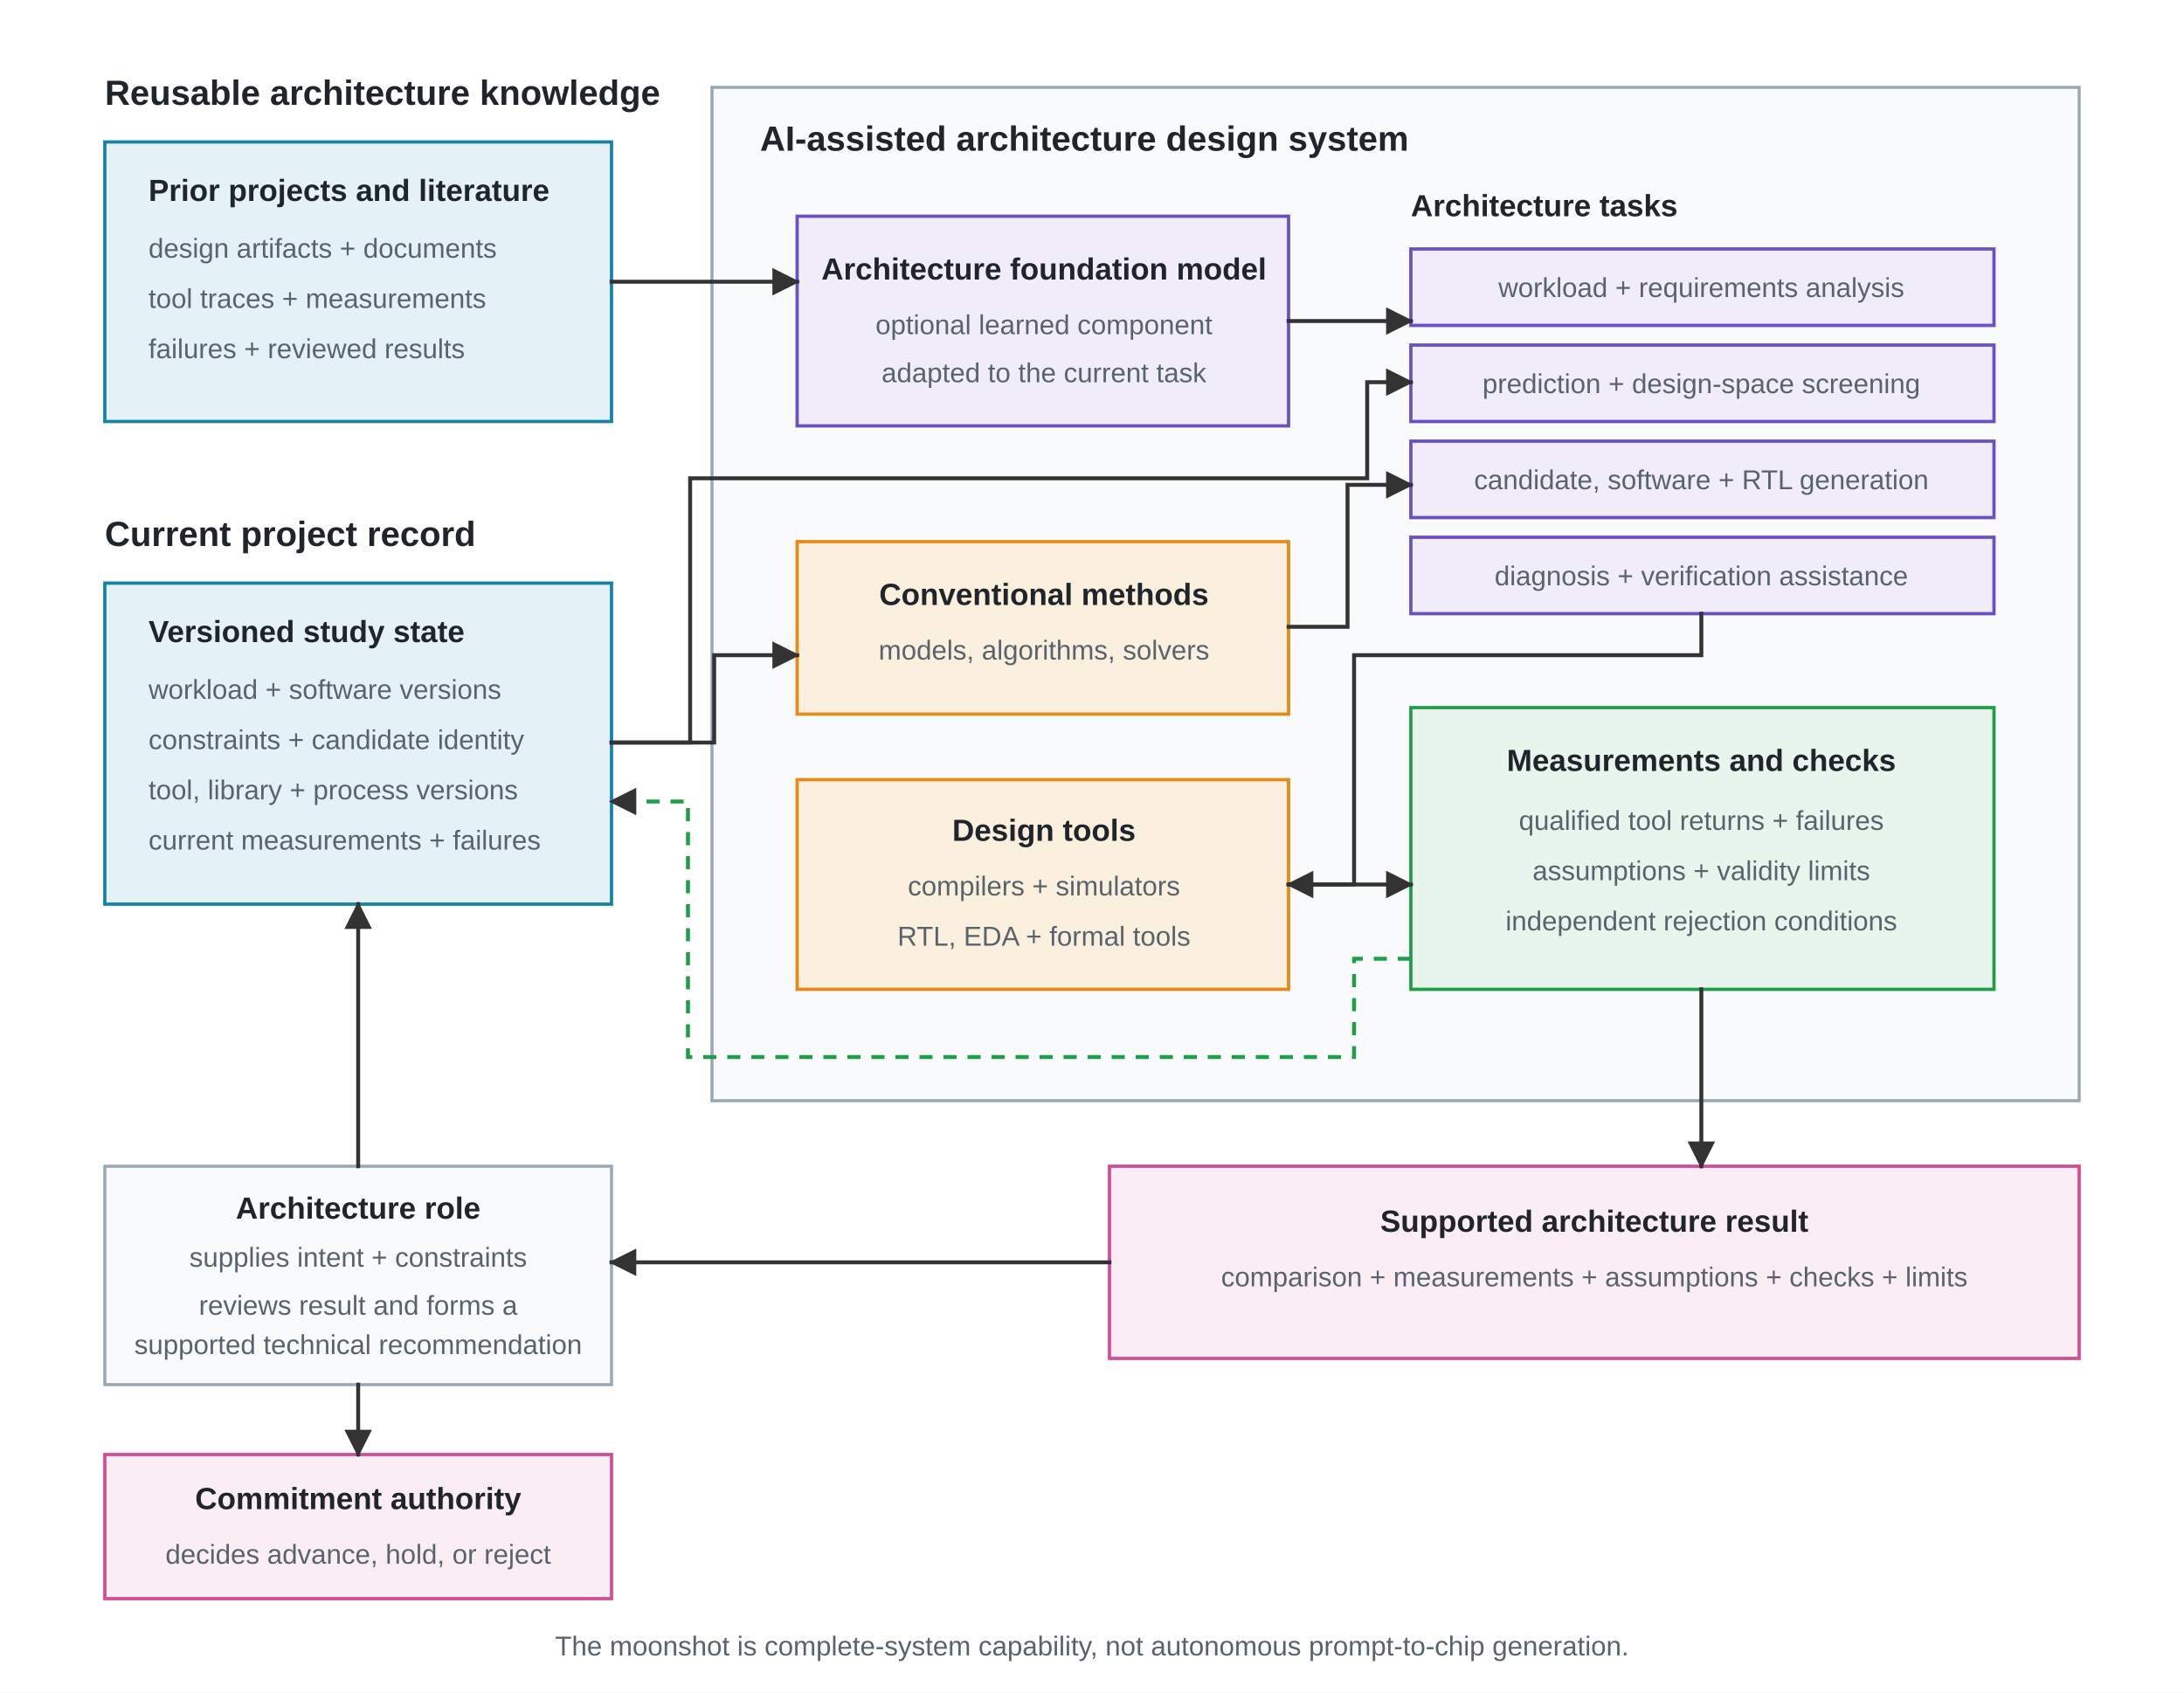
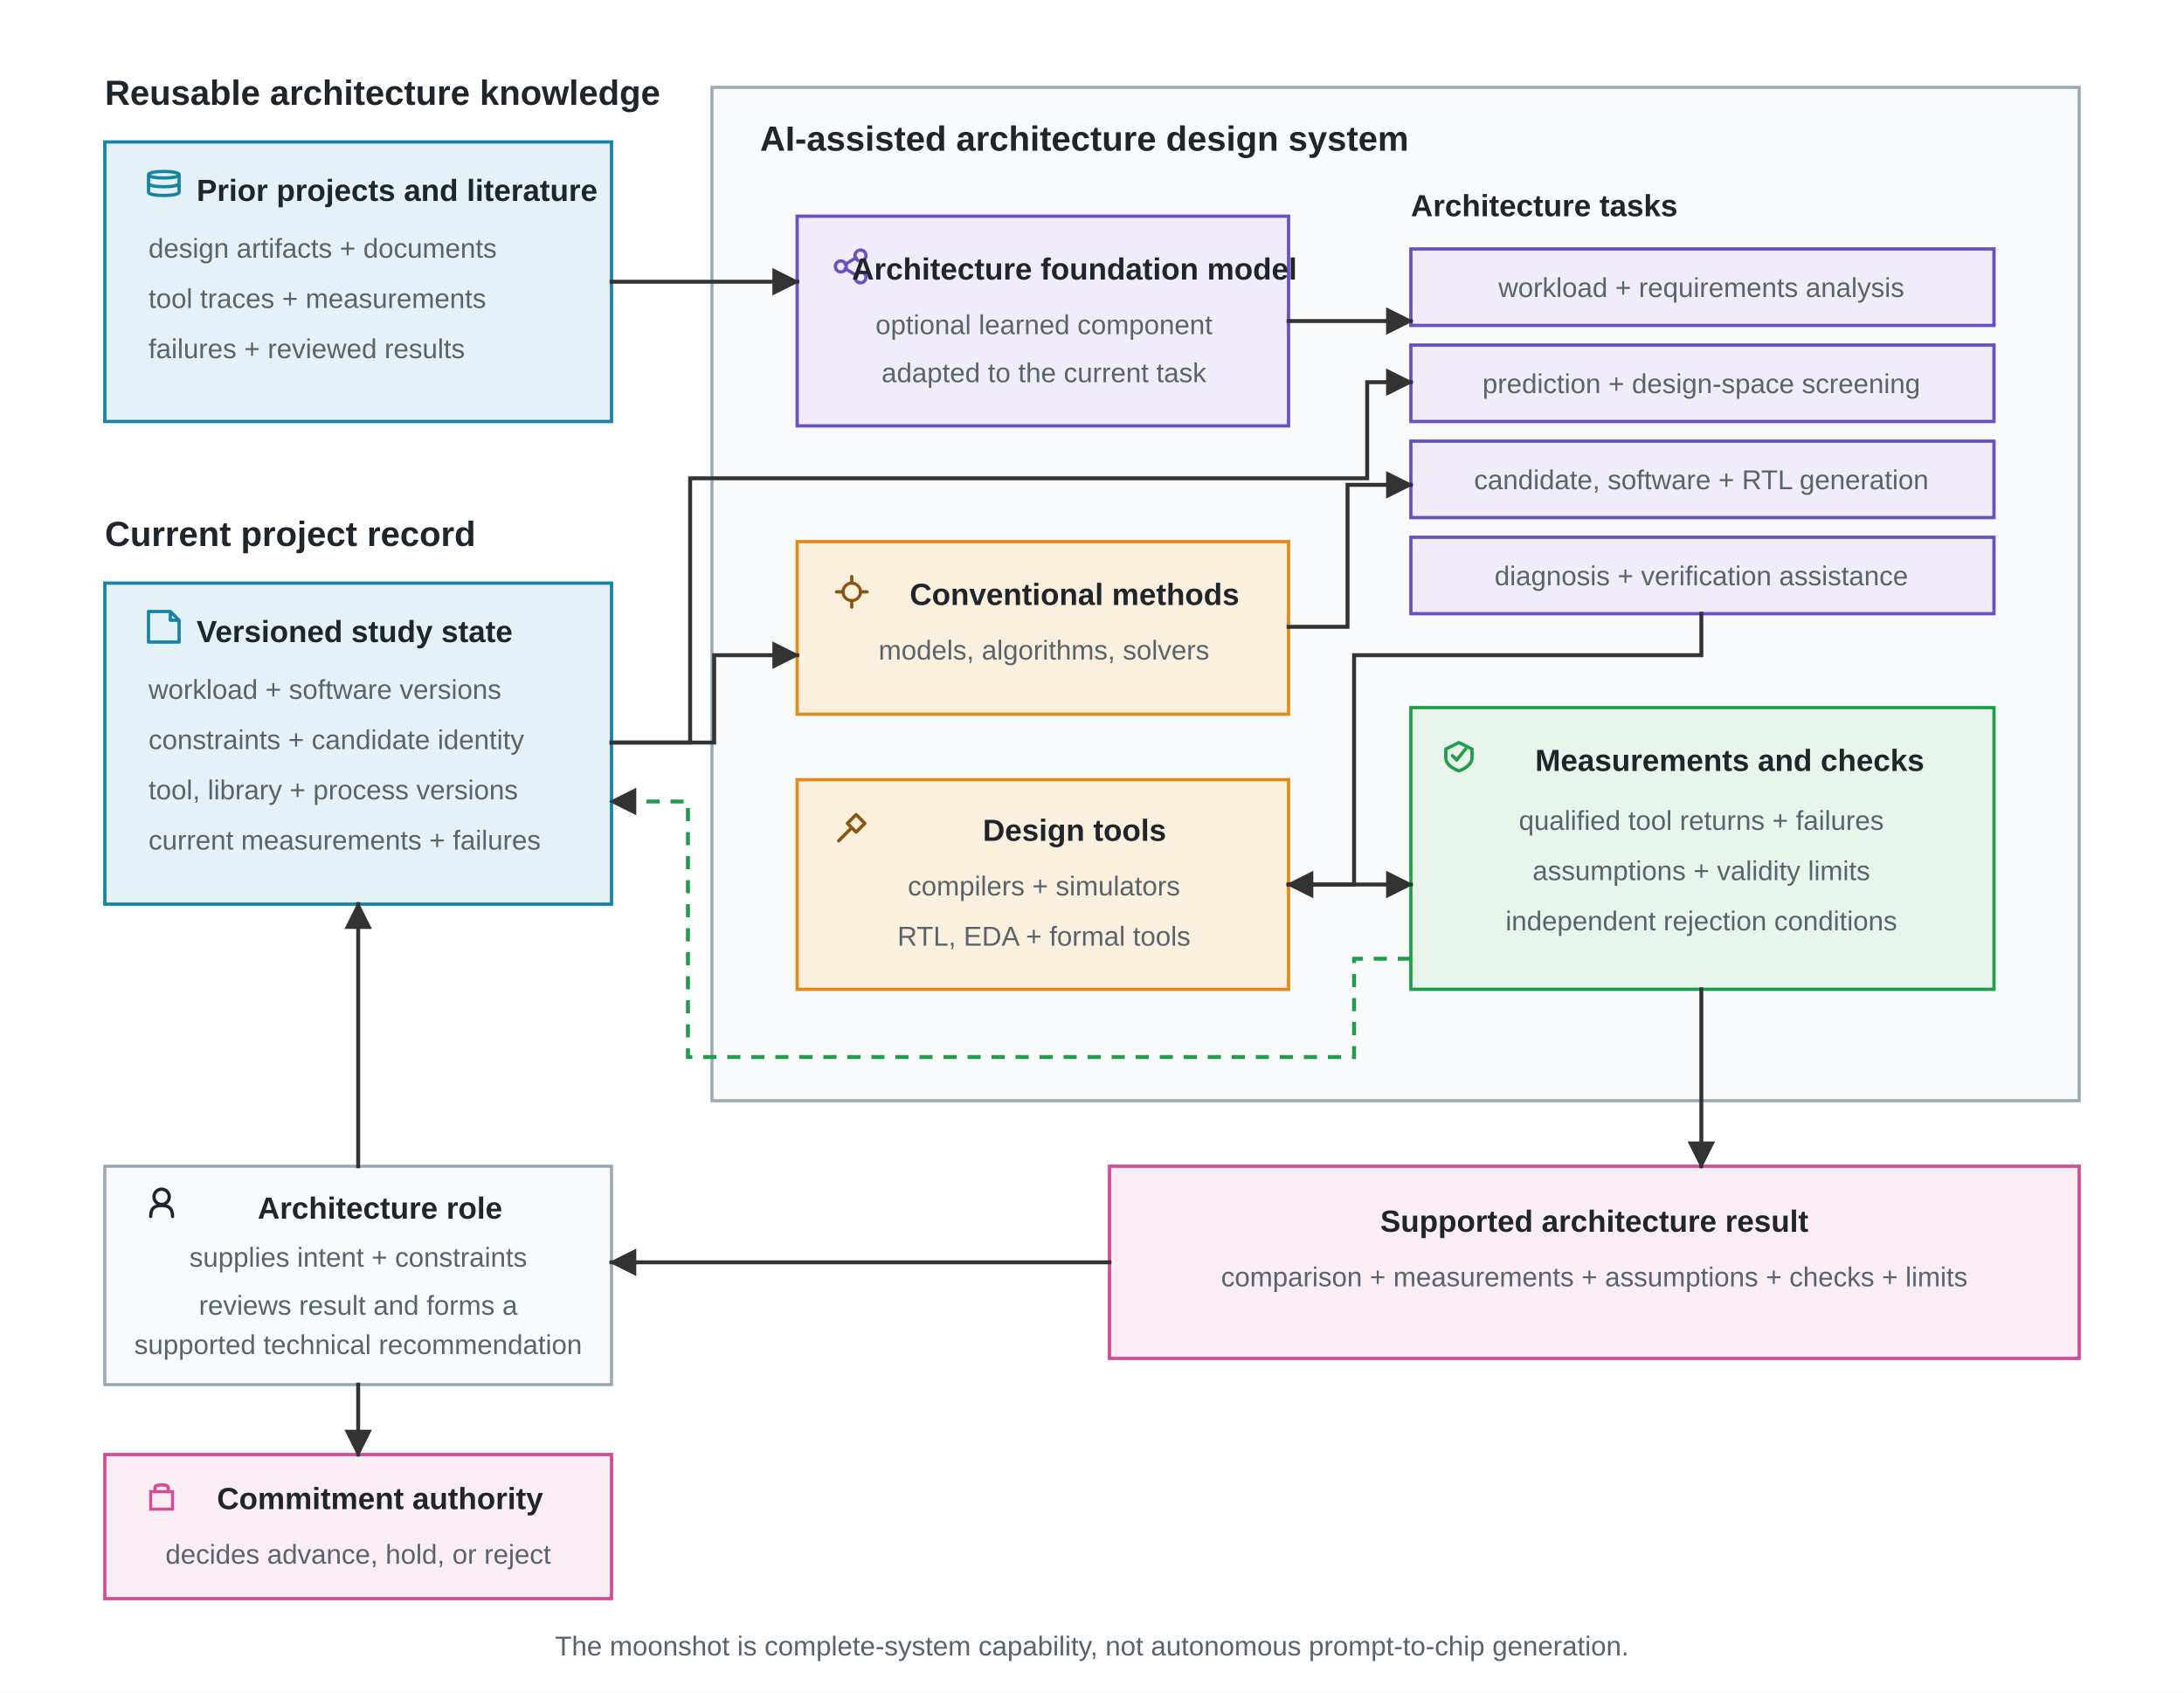
<svg xmlns="http://www.w3.org/2000/svg" viewBox="0 0 1000 775" role="img">
  <defs>
    <marker id="arrow" viewBox="0 0 10 10" refX="9" refY="5" markerWidth="7" markerHeight="7" orient="auto">
      <path d="M 0 0 L 10 5 L 0 10 z" fill="#333333" />
    </marker>
    <style>
      .font { font-family: Arial, Helvetica, sans-serif; fill: #20252B; }
      .head { font-size: 16px; font-weight: 700; }
      .label { font-size: 14px; font-weight: 700; }
      .small { font-size: 12.5px; fill: #59636D; }
      .panel { fill: #F8FAFC; stroke: #9AA8B5; stroke-width: 1.4; }
      .data { fill: #E4F1F6; stroke: #1683A6; stroke-width: 1.5; }
      .model { fill: #F0ECFA; stroke: #6A4FC7; stroke-width: 1.5; }
      .method { fill: #FBF0DE; stroke: #E68A17; stroke-width: 1.5; }
      .evidence { fill: #E7F5EC; stroke: #1E9E48; stroke-width: 1.5; }
      .decision { fill: #FBEDF4; stroke: #D24D96; stroke-width: 1.5; }
      .line { fill: none; stroke: #333333; stroke-width: 1.8; stroke-linecap: square; stroke-linejoin: miter; marker-end: url(#arrow); }
      .return { fill: none; stroke: #1E9E48; stroke-width: 1.8; stroke-dasharray: 6 5; marker-end: url(#arrow); }
+ 
+       /* Vector Glyphs */
+       .glyph-path { fill: none; stroke-linecap: round; stroke-linejoin: round; stroke-width: 1.5; }
+       .glyph-blue { stroke: #1683A6; }
+       .glyph-purple { stroke: #6A4FC7; }
+       .glyph-amber { stroke: #8A5310; }
+       .glyph-emerald { stroke: #1E9E48; }
+       .glyph-pink { stroke: #D24D96; }
+       .glyph-dark { stroke: #20252B; }
    </style>
  </defs>
  <rect width="1000" height="775" fill="#FFFFFF" />
  <text class="font head" x="48" y="48">Reusable architecture knowledge</text>
  <rect class="data" x="48" y="65" width="232" height="128" />
-   <text class="font label" x="68" y="92">Prior projects and literature</text>
+   <g transform="translate(68, 77)">
+     <path d="M 0 3 C 0 1, 14 1, 14 3 C 14 5, 0 5, 0 3 Z M 0 3 V 11 C 0 13, 14 13, 14 11 V 3 M 0 7 C 0 9, 14 9, 14 7" class="glyph-path glyph-blue" />
+   </g>
+   <text class="font label" x="90" y="92">Prior projects and literature</text>
  <text class="font small" x="68" y="118">design artifacts + documents</text>
  <text class="font small" x="68" y="141">tool traces + measurements</text>
  <text class="font small" x="68" y="164">failures + reviewed results</text>
  <text class="font head" x="48" y="250">Current project record</text>
  <rect class="data" x="48" y="267" width="232" height="147" />
-   <text class="font label" x="68" y="294">Versioned study state</text>
+   <g transform="translate(68, 280)">
+     <path d="M 0 0 H 10 L 14 4 V 14 H 0 Z M 10 0 V 4 H 14" class="glyph-path glyph-blue" />
+   </g>
+   <text class="font label" x="90" y="294">Versioned study state</text>
  <text class="font small" x="68" y="320">workload + software versions</text>
  <text class="font small" x="68" y="343">constraints + candidate identity</text>
  <text class="font small" x="68" y="366">tool, library + process versions</text>
  <text class="font small" x="68" y="389">current measurements + failures</text>
  <rect class="panel" x="326" y="40" width="626" height="464" />
  <text class="font head" x="348" y="69">AI-assisted architecture design system</text>
  <rect class="model" x="365" y="99" width="225" height="96" />
-   <text class="font label" x="478" y="128" text-anchor="middle">Architecture foundation model</text>
+   <g transform="translate(382, 114)">
+     <circle cx="3" cy="8" r="2.5" class="glyph-path glyph-purple" />
+     <circle cx="12" cy="3" r="2.5" class="glyph-path glyph-purple" />
+     <circle cx="12" cy="13" r="2.5" class="glyph-path glyph-purple" />
+     <line x1="5" y1="7" x2="10" y2="4" class="glyph-path glyph-purple" />
+     <line x1="5" y1="9" x2="10" y2="12" class="glyph-path glyph-purple" />
+   </g>
+   <text class="font label" x="492" y="128" text-anchor="middle">Architecture foundation model</text>
  <text class="font small" x="478" y="153" text-anchor="middle">optional learned component</text>
  <text class="font small" x="478" y="175" text-anchor="middle">adapted to the current task</text>
  <text class="font label" x="646" y="99">Architecture tasks</text>
  <rect class="model" x="646" y="114" width="267" height="35" />
  <text class="font small" x="779" y="136" text-anchor="middle">workload + requirements analysis</text>
  <rect class="model" x="646" y="158" width="267" height="35" />
  <text class="font small" x="779" y="180" text-anchor="middle">prediction + design-space screening</text>
  <rect class="model" x="646" y="202" width="267" height="35" />
  <text class="font small" x="779" y="224" text-anchor="middle">candidate, software + RTL generation</text>
  <rect class="model" x="646" y="246" width="267" height="35" />
  <text class="font small" x="779" y="268" text-anchor="middle">diagnosis + verification assistance</text>
  <rect class="method" x="365" y="248" width="225" height="79" />
-   <text class="font label" x="478" y="277" text-anchor="middle">Conventional methods</text>
+   <g transform="translate(382, 263)">
+     <circle cx="8" cy="8" r="4" fill="none" stroke="#8A5310" stroke-width="1.4" />
+     <path d="M 8 1 V 4 M 8 12 V 15 M 1 8 H 4 M 12 8 H 15" class="glyph-path glyph-amber" />
+   </g>
+   <text class="font label" x="492" y="277" text-anchor="middle">Conventional methods</text>
  <text class="font small" x="478" y="302" text-anchor="middle">models, algorithms, solvers</text>
  <rect class="method" x="365" y="357" width="225" height="96" />
-   <text class="font label" x="478" y="385" text-anchor="middle">Design tools</text>
+   <g transform="translate(382, 371)">
+     <path d="M 2 14 L 8 8 M 6 6 L 10 2 L 14 6 L 10 10 Z" class="glyph-path glyph-amber" />
+   </g>
+   <text class="font label" x="492" y="385" text-anchor="middle">Design tools</text>
  <text class="font small" x="478" y="410" text-anchor="middle">compilers + simulators</text>
  <text class="font small" x="478" y="433" text-anchor="middle">RTL, EDA + formal tools</text>
  <rect class="evidence" x="646" y="324" width="267" height="129" />
-   <text class="font label" x="779" y="353" text-anchor="middle">Measurements and checks</text>
+   <g transform="translate(662, 339)">
+     <path d="M 6 1 L 12 4 V 8 C 12 12, 6 14, 6 14 C 6 14, 0 12, 0 8 V 4 Z" class="glyph-path glyph-emerald" />
+     <path d="M 3 7 L 5 9 L 9 4" class="glyph-path glyph-emerald" />
+   </g>
+   <text class="font label" x="792" y="353" text-anchor="middle">Measurements and checks</text>
  <text class="font small" x="779" y="380" text-anchor="middle">qualified tool returns + failures</text>
  <text class="font small" x="779" y="403" text-anchor="middle">assumptions + validity limits</text>
  <text class="font small" x="779" y="426" text-anchor="middle">independent rejection conditions</text>
  <path class="line" d="M 280 129 H 365" />
  <path class="line" d="M 590 147 H 646" />
  <path class="line" d="M 280 340 H 327 V 300 H 365" />
  <path class="line" d="M 280 340 H 316 V 219 H 626 V 175 H 646" />
  <path class="line" d="M 590 287 H 617 V 222 H 646" />
  <path class="line" d="M 779 281 V 300 H 620 V 405 H 590" />
  <path class="line" d="M 590 405 H 646" />
  <path class="return" d="M 646 439 H 620 V 484 H 315 V 367 H 280" />
  <rect class="decision" x="508" y="534" width="444" height="88" />
  <text class="font label" x="730" y="564" text-anchor="middle">Supported architecture result</text>
  <text class="font small" x="730" y="589" text-anchor="middle">comparison + measurements + assumptions + checks + limits</text>
  <path class="line" d="M 779 453 V 534" />
  <rect class="panel" x="48" y="534" width="232" height="100" />
-   <text class="font label" x="164" y="558" text-anchor="middle">Architecture role</text>
+   <g transform="translate(68, 544)">
+     <circle cx="6" cy="4" r="3.5" class="glyph-path glyph-dark" />
+     <path d="M 1 13 C 1 9, 3 8, 6 8 C 9 8, 11 9, 11 13" class="glyph-path glyph-dark" />
+   </g>
+   <text class="font label" x="174" y="558" text-anchor="middle">Architecture role</text>
  <text class="font small" x="164" y="580" text-anchor="middle">supplies intent + constraints</text>
  <text class="font small" x="164" y="602" text-anchor="middle">reviews result and forms a</text>
  <text class="font small" x="164" y="620" text-anchor="middle">supported technical recommendation</text>
  <path class="line" d="M 508 578 H 280" />
  <path class="line" d="M 164 534 V 414" />
  <rect class="decision" x="48" y="666" width="232" height="66" />
-   <text class="font label" x="164" y="691" text-anchor="middle">Commitment authority</text>
+   <g transform="translate(68, 678)">
+     <rect x="1" y="5" width="10" height="8" rx="0" fill="none" stroke="#D24D96" stroke-width="1.4" />
+     <path d="M 3 5 V 3 C 3 1.5, 9 1.5, 9 3 V 5" class="glyph-path glyph-pink" />
+   </g>
+   <text class="font label" x="174" y="691" text-anchor="middle">Commitment authority</text>
  <text class="font small" x="164" y="716" text-anchor="middle">decides advance, hold, or reject</text>
  <path class="line" d="M 164 634 V 666" />
  <text class="font small" x="500" y="758" text-anchor="middle">The moonshot is complete-system capability, not autonomous prompt-to-chip generation.</text>
</svg>
